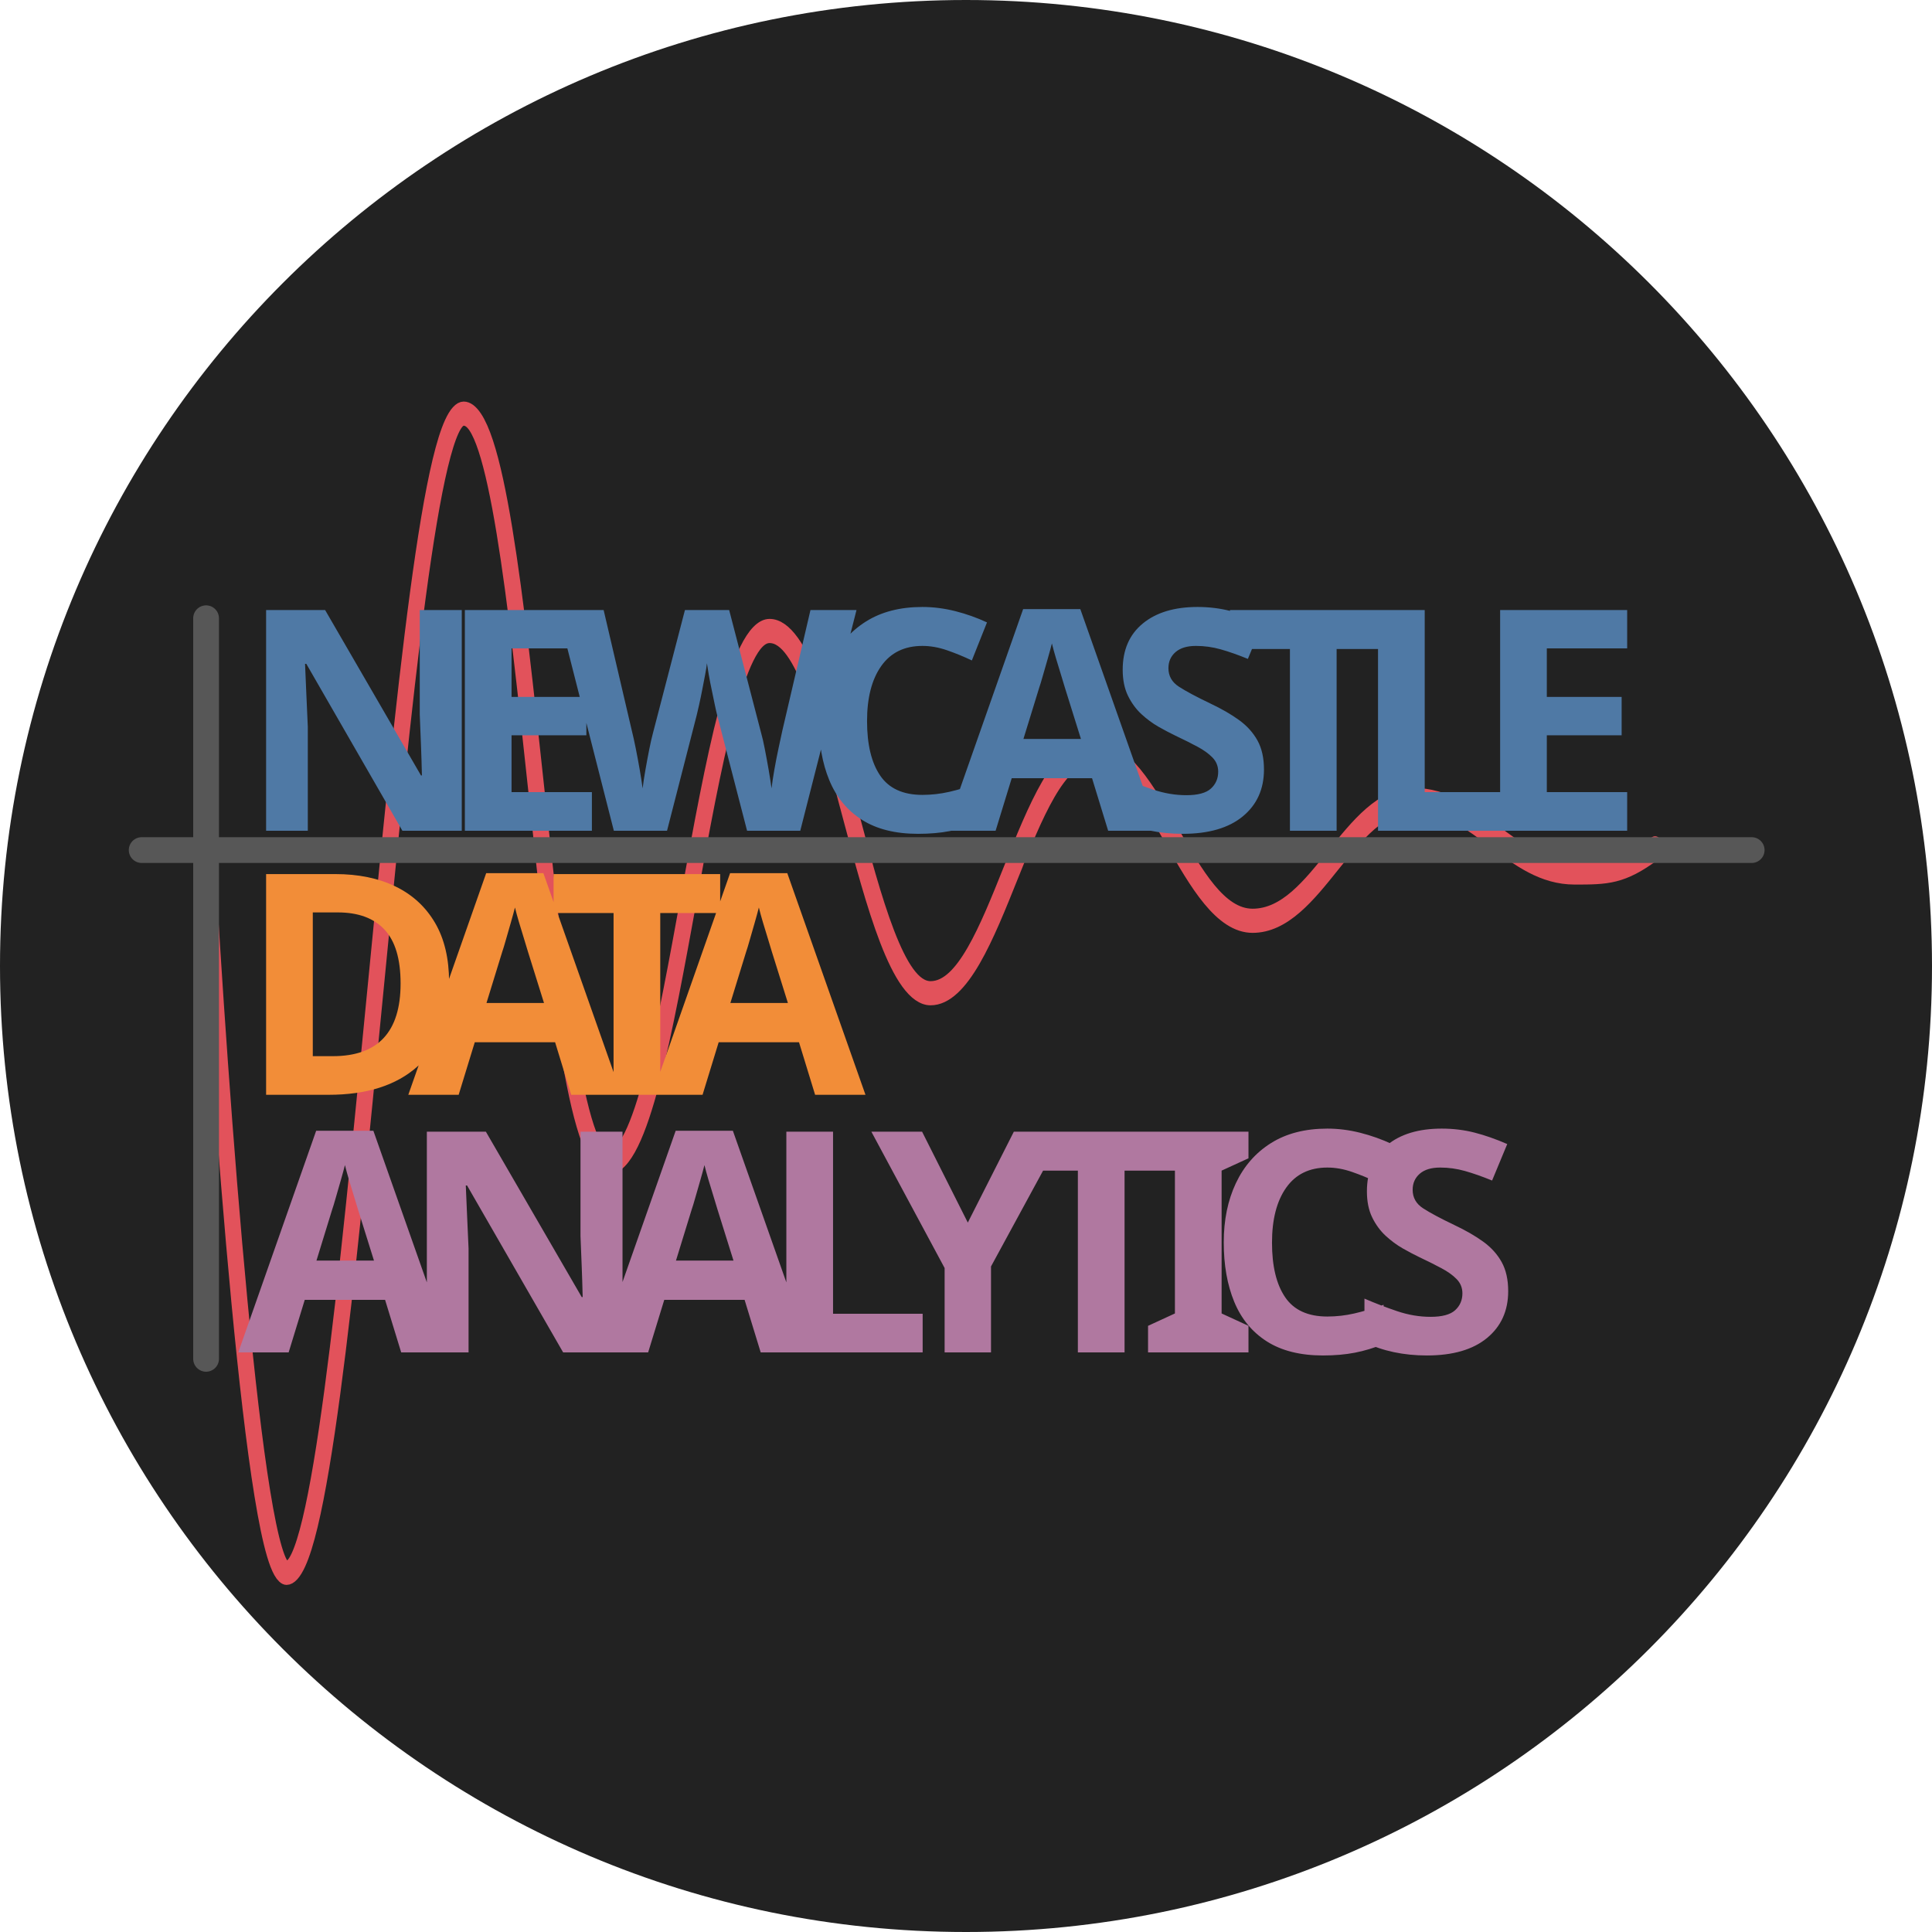
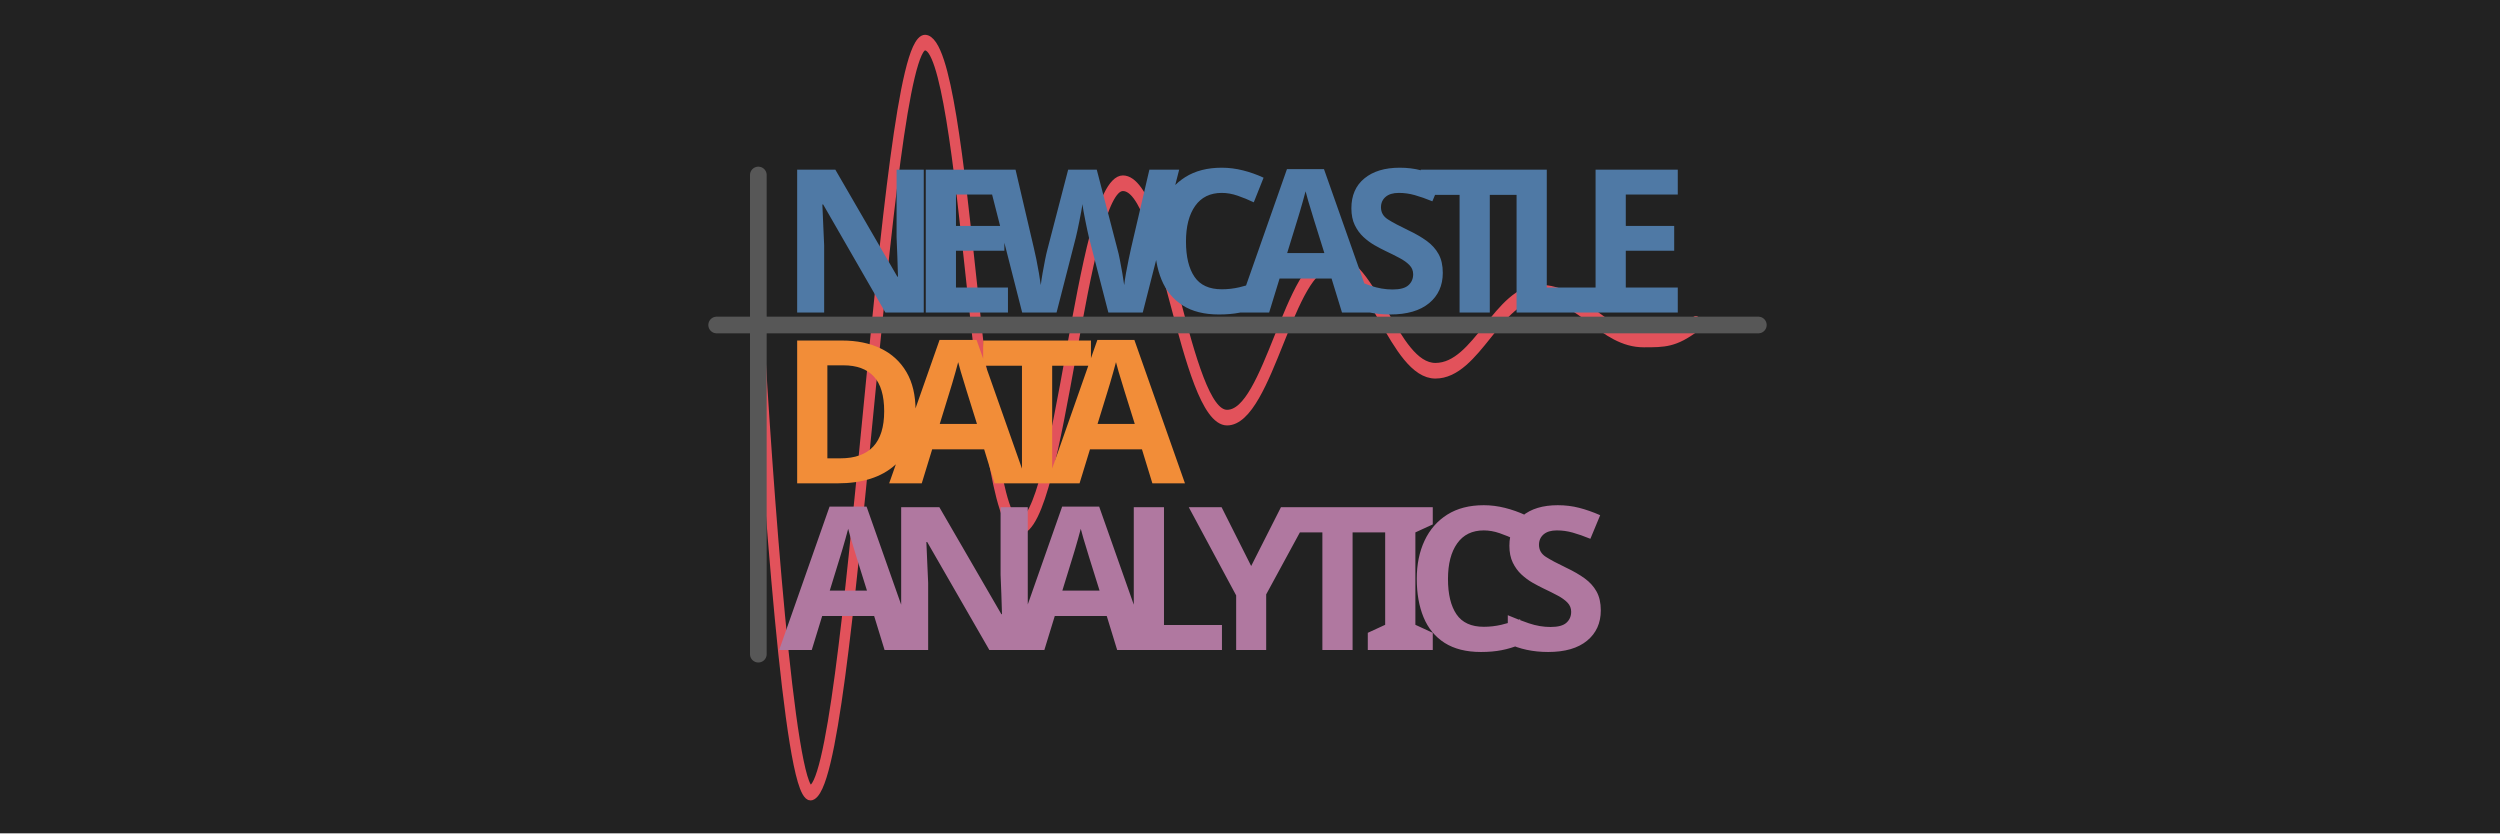
- <svg xmlns="http://www.w3.org/2000/svg" version="1.1" width="600px" height="600px">
+ <svg xmlns="http://www.w3.org/2000/svg" version="1.1" width="1200px" height="400px">
  <style>
    .logo { 
        font: bold 72pt sans-serif;
        letter-spacing: -0.17em;
    }
    .signal {stroke: #e2525b; stroke-width: 5; fill: none; stroke-linecap: round}
    .axes { stroke: #575757; stroke-width: 8; stroke-linecap: round;}
    .logo-newcastle { fill: #4f79a5; }
    .logo-data { fill: #f28d38; }
    .logo-analytics { fill: #b078a0; }
</style>
-   <circle cx="300" cy="300" r="300" fill="#222" />
-   <g id="logo" transform="translate(44 192)">
+   <rect x="0" y="0" width="1200" height="400" fill="#222" />
+   <g id="logo" transform="translate(344 84)">
    <g id="signal" transform="translate(0 180) scale(1, -1.5)">
      <path class="signal" d="M 20,72.362 c 4.261,-50 15,-150 25,-150 20,0 35,240 55,240 20,0 25,-155 45,-155 20,0 30,110 50,110 20,0 29.886,-75 50,-75 19.886,0 30,50 50,50 20,0 30,-35 50,-35 20,0 30,25 50,25 20,0 30,-15 50,-15 10,0 15,0 25,5" />
    </g>
    <g id="axes" transform="translate(0 0)">
      <line x1="0" y1="72" x2="500" y2="72" class="axes" />
      <line x1="20" y1="0" x2="20" y2="230" class="axes" />
    </g>
    <g id="logo-text" transform="translate(30 36)">
      <text x="0" y="30" class="logo logo-newcastle">NEWCASTLE</text>
      <text x="0" y="112" class="logo logo-data">DATA</text>
      <text x="0" y="192" class="logo logo-analytics">ANALYTICS</text>
    </g>
  </g>
</svg>
